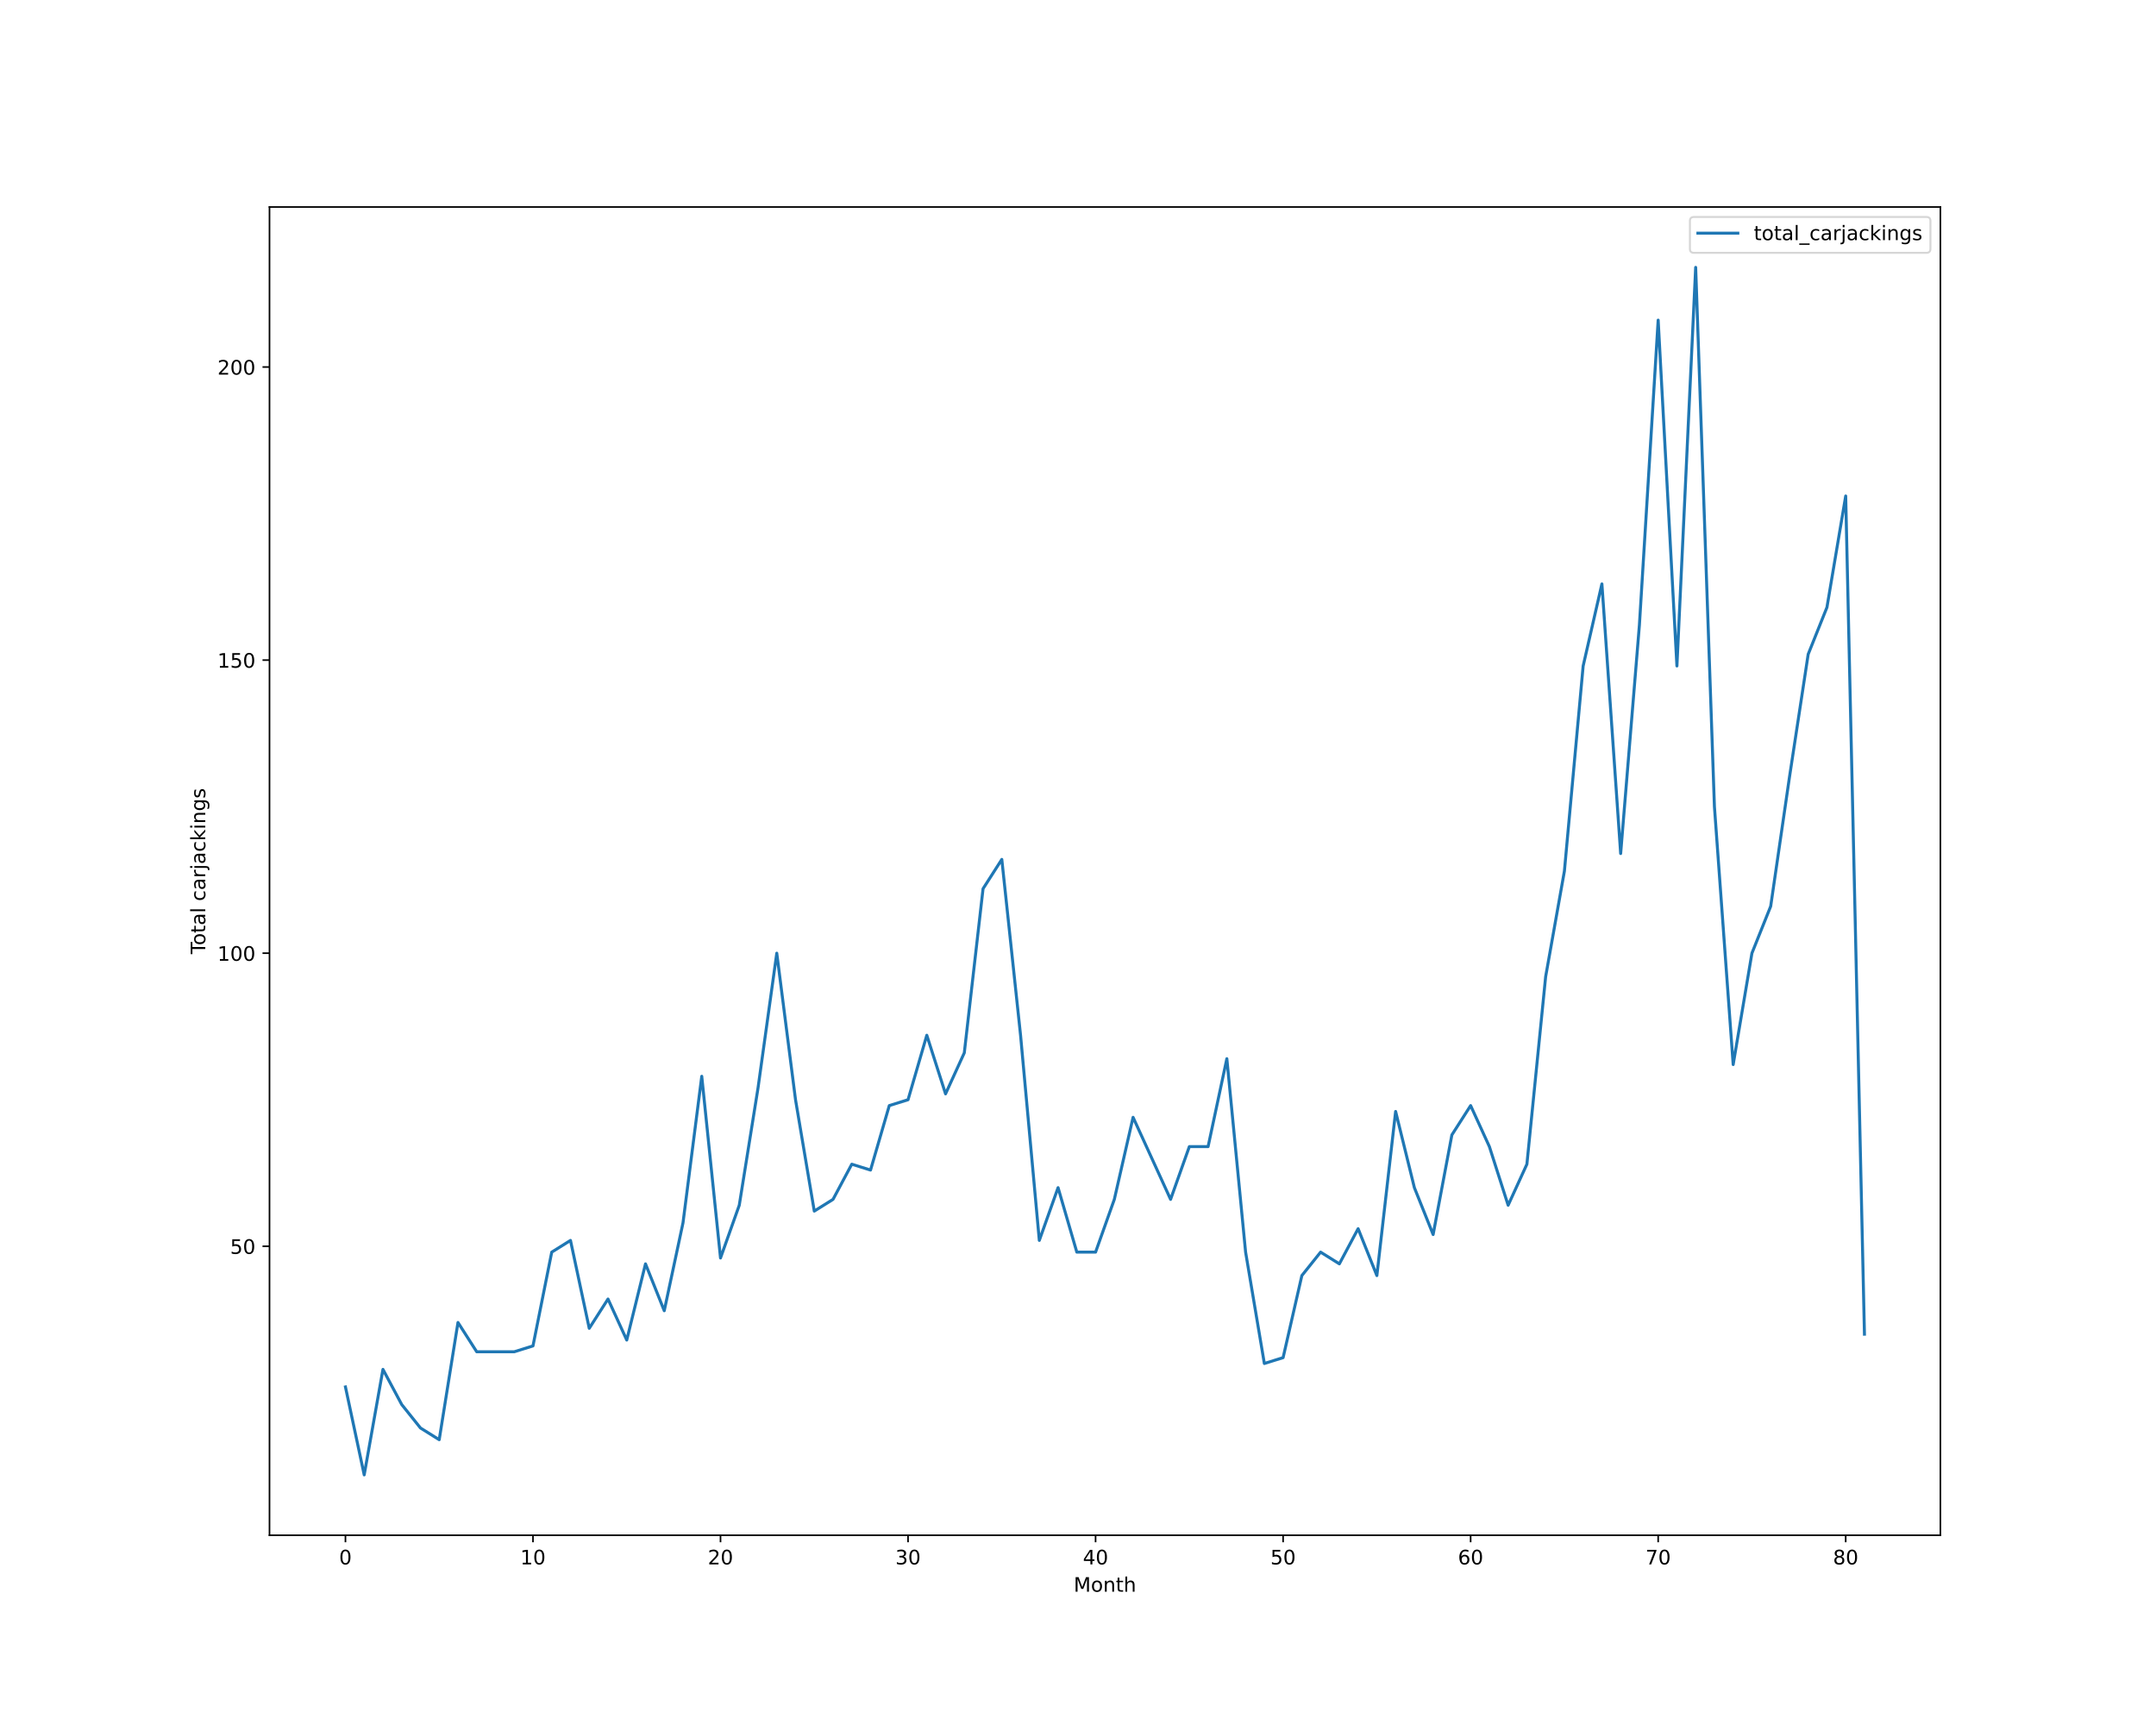
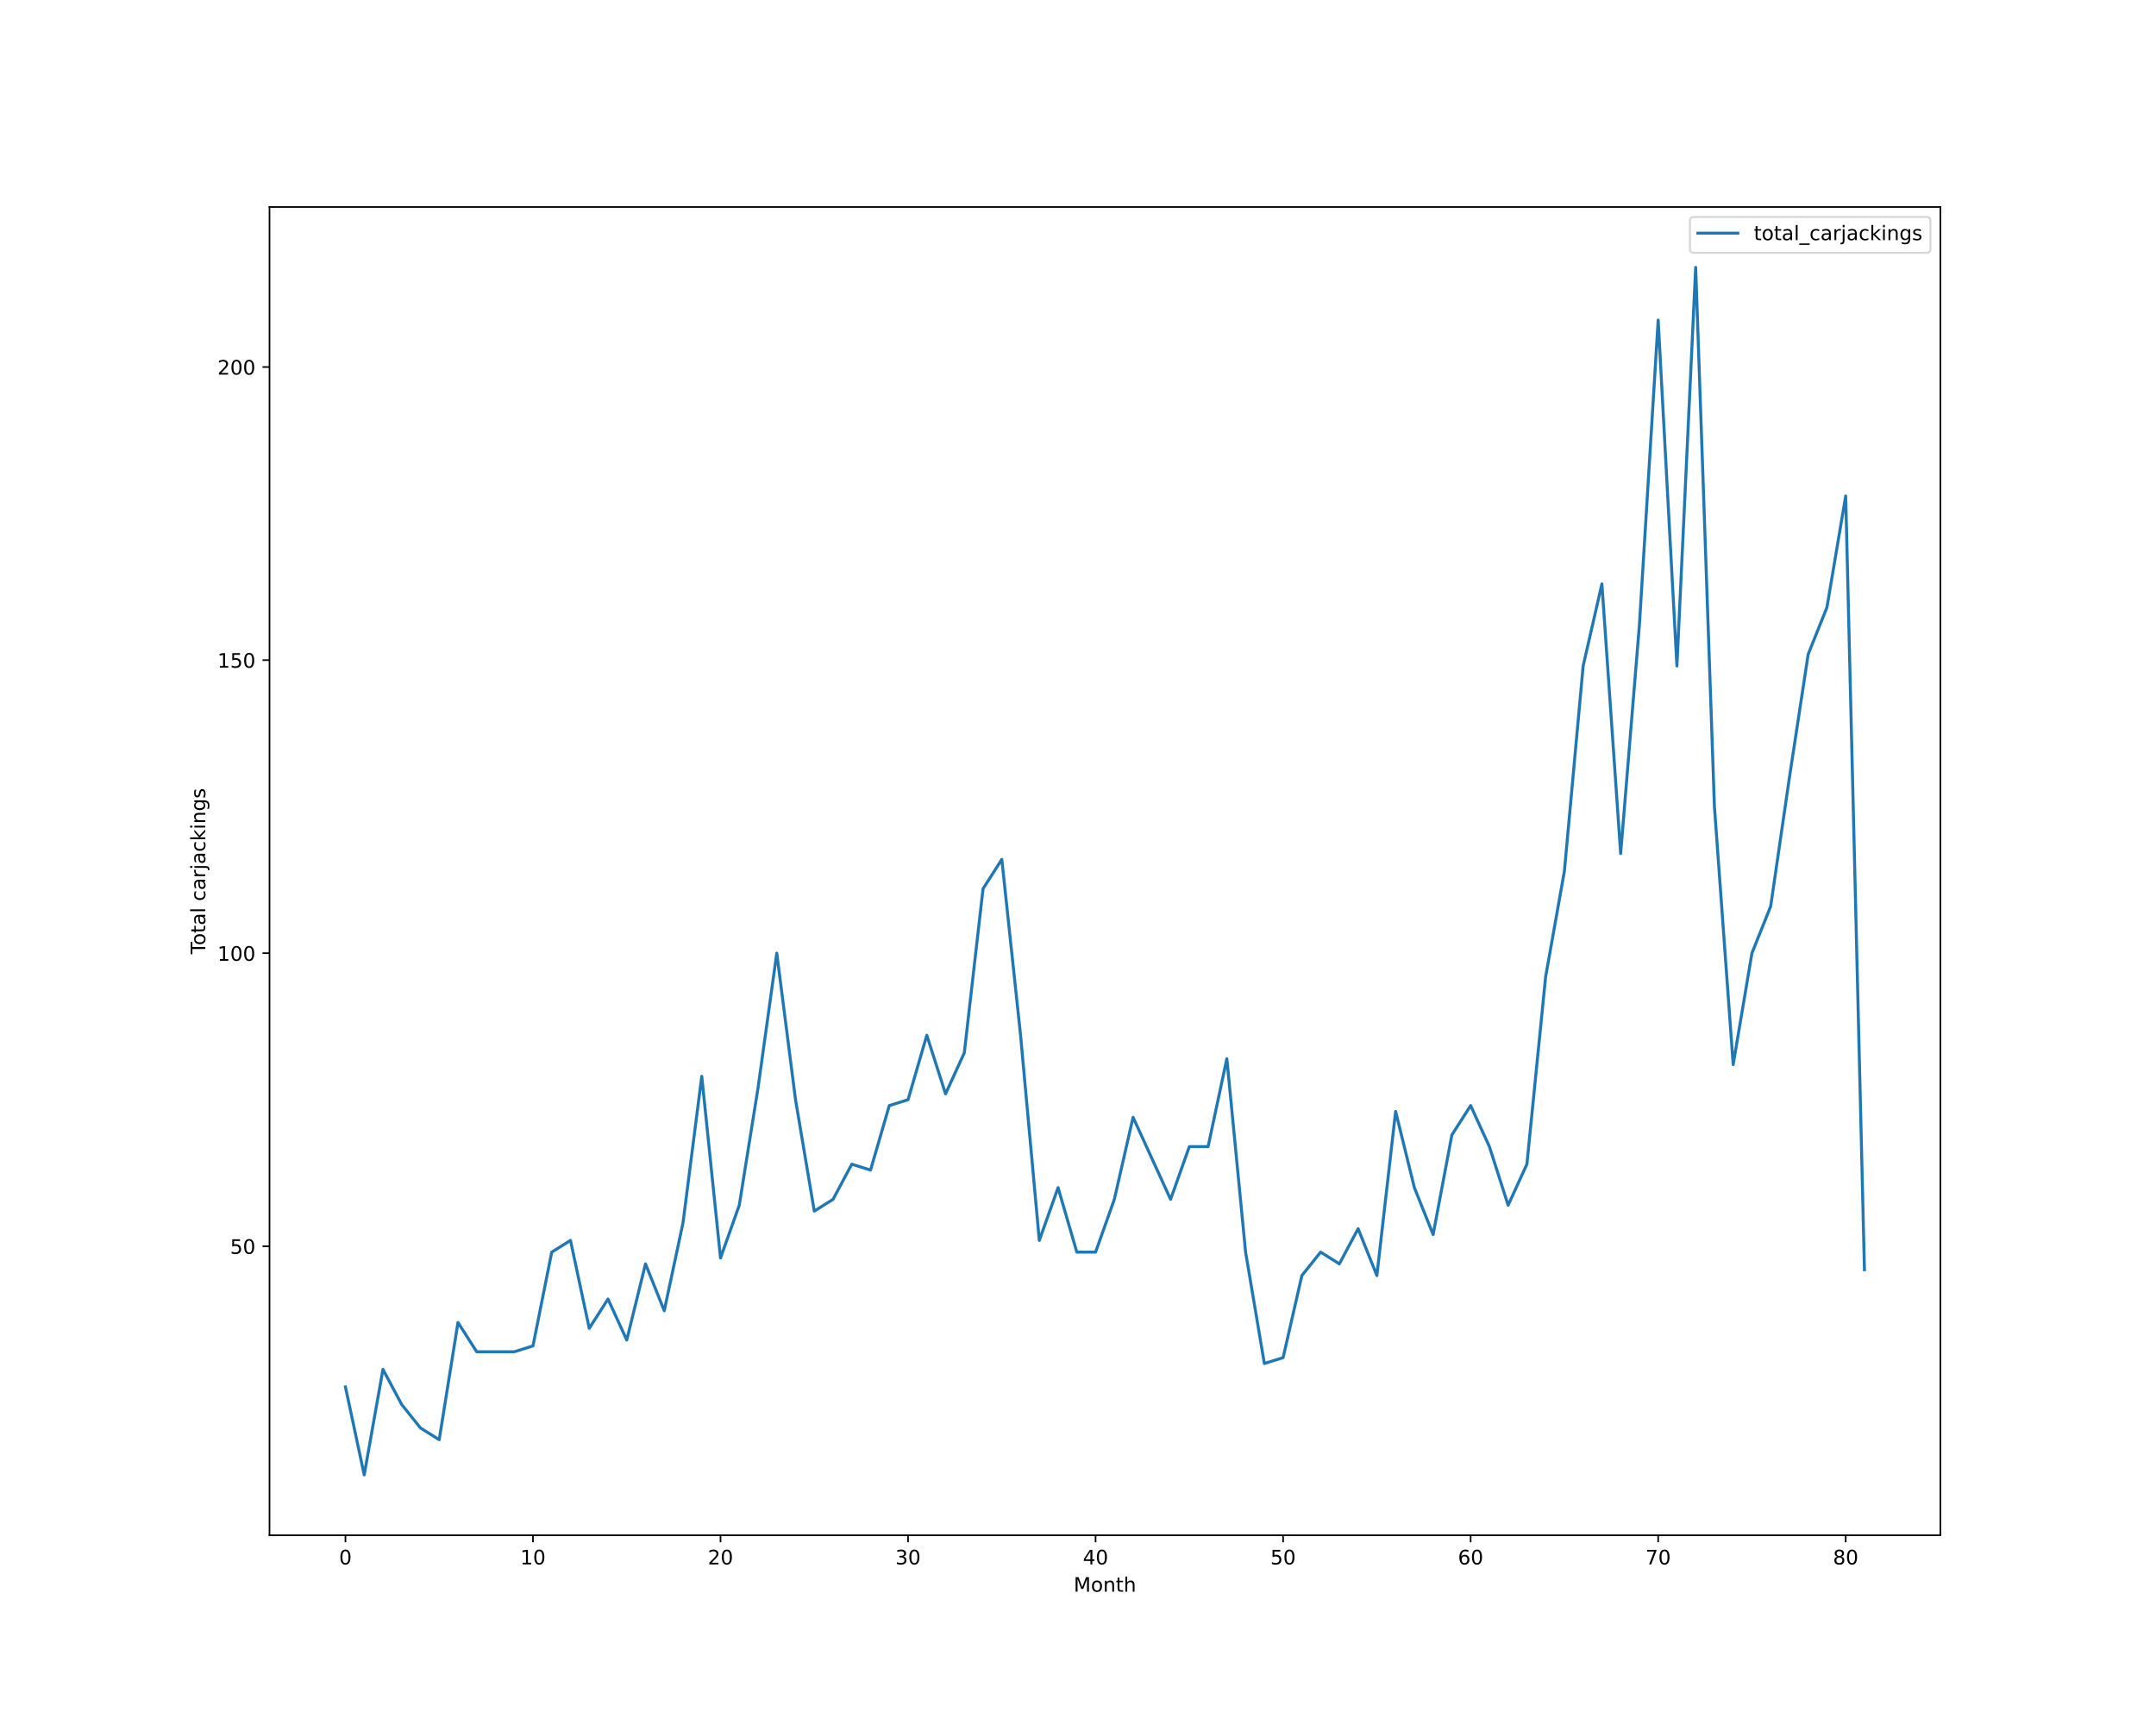
<svg xmlns="http://www.w3.org/2000/svg" xmlns:xlink="http://www.w3.org/1999/xlink" height="864pt" version="1.1" viewBox="0 0 1080 864" width="1080pt">
  <defs>
    <style type="text/css">*{stroke-linecap:butt;stroke-linejoin:round;}</style>
  </defs>
  <g id="figure_1">
    <g id="patch_1">
      <path d="M 0 864  L 1080 864  L 1080 0  L 0 0  z " style="fill:#ffffff;" />
    </g>
    <g id="axes_1">
      <g id="patch_2">
        <path d="M 135 768.96  L 972 768.96  L 972 103.68  L 135 103.68  z " style="fill:#ffffff;" />
      </g>
      <g id="matplotlib.axis_1">
        <g id="xtick_1">
          <g id="line2d_1">
            <defs>
-               <path d="M 0 0  L 0 3.5  " id="mbc75994c49" style="stroke:#000000;stroke-width:0.8;" />
-             </defs>
-             <g>
-               <use style="stroke:#000000;stroke-width:0.8;" x="173.045" xlink:href="#mbc75994c49" y="768.96" />
+               <path d="M 0 0  L 0 3.5  " id="md74db9135a" style="stroke:#000000;stroke-width:0.8;" />
+             </defs>
+             <g>
+               <use style="stroke:#000000;stroke-width:0.8;" x="173.045" xlink:href="#md74db9135a" y="768.96" />
            </g>
          </g>
          <g id="text_1">
            <g transform="translate(169.8642 783.5584)scale(0.1 -0.1)">
              <defs>
                <path d="M 2034 4250  Q 1547 4250 1301 3770  Q 1056 3291 1056 2328  Q 1056 1369 1301 889  Q 1547 409 2034 409  Q 2525 409 2770 889  Q 3016 1369 3016 2328  Q 3016 3291 2770 3770  Q 2525 4250 2034 4250  z M 2034 4750  Q 2819 4750 3233 4129  Q 3647 3509 3647 2328  Q 3647 1150 3233 529  Q 2819 -91 2034 -91  Q 1250 -91 836 529  Q 422 1150 422 2328  Q 422 3509 836 4129  Q 1250 4750 2034 4750  z " id="DejaVuSans-30" transform="scale(0.015625)" />
              </defs>
              <use xlink:href="#DejaVuSans-30" />
            </g>
          </g>
        </g>
        <g id="xtick_2">
          <g id="line2d_2">
            <g>
-               <use style="stroke:#000000;stroke-width:0.8;" x="266.985" xlink:href="#mbc75994c49" y="768.96" />
+               <use style="stroke:#000000;stroke-width:0.8;" x="266.985" xlink:href="#md74db9135a" y="768.96" />
            </g>
          </g>
          <g id="text_2">
            <g transform="translate(260.6223 783.5584)scale(0.1 -0.1)">
              <defs>
                <path d="M 794 531  L 1825 531  L 1825 4091  L 703 3866  L 703 4441  L 1819 4666  L 2450 4666  L 2450 531  L 3481 531  L 3481 0  L 794 0  L 794 531  z " id="DejaVuSans-31" transform="scale(0.015625)" />
              </defs>
              <use xlink:href="#DejaVuSans-31" />
              <use x="63.623" xlink:href="#DejaVuSans-30" />
            </g>
          </g>
        </g>
        <g id="xtick_3">
          <g id="line2d_3">
            <g>
-               <use style="stroke:#000000;stroke-width:0.8;" x="360.924" xlink:href="#mbc75994c49" y="768.96" />
+               <use style="stroke:#000000;stroke-width:0.8;" x="360.924" xlink:href="#md74db9135a" y="768.96" />
            </g>
          </g>
          <g id="text_3">
            <g transform="translate(354.5617 783.5584)scale(0.1 -0.1)">
              <defs>
                <path d="M 1228 531  L 3431 531  L 3431 0  L 469 0  L 469 531  Q 828 903 1448 1529  Q 2069 2156 2228 2338  Q 2531 2678 2651 2914  Q 2772 3150 2772 3378  Q 2772 3750 2511 3984  Q 2250 4219 1831 4219  Q 1534 4219 1204 4116  Q 875 4013 500 3803  L 500 4441  Q 881 4594 1212 4672  Q 1544 4750 1819 4750  Q 2544 4750 2975 4387  Q 3406 4025 3406 3419  Q 3406 3131 3298 2873  Q 3191 2616 2906 2266  Q 2828 2175 2409 1742  Q 1991 1309 1228 531  z " id="DejaVuSans-32" transform="scale(0.015625)" />
              </defs>
              <use xlink:href="#DejaVuSans-32" />
              <use x="63.623" xlink:href="#DejaVuSans-30" />
            </g>
          </g>
        </g>
        <g id="xtick_4">
          <g id="line2d_4">
            <g>
-               <use style="stroke:#000000;stroke-width:0.8;" x="454.864" xlink:href="#mbc75994c49" y="768.96" />
+               <use style="stroke:#000000;stroke-width:0.8;" x="454.864" xlink:href="#md74db9135a" y="768.96" />
            </g>
          </g>
          <g id="text_4">
            <g transform="translate(448.5011 783.5584)scale(0.1 -0.1)">
              <defs>
                <path d="M 2597 2516  Q 3050 2419 3304 2112  Q 3559 1806 3559 1356  Q 3559 666 3084 287  Q 2609 -91 1734 -91  Q 1441 -91 1130 -33  Q 819 25 488 141  L 488 750  Q 750 597 1062 519  Q 1375 441 1716 441  Q 2309 441 2620 675  Q 2931 909 2931 1356  Q 2931 1769 2642 2001  Q 2353 2234 1838 2234  L 1294 2234  L 1294 2753  L 1863 2753  Q 2328 2753 2575 2939  Q 2822 3125 2822 3475  Q 2822 3834 2567 4026  Q 2313 4219 1838 4219  Q 1578 4219 1281 4162  Q 984 4106 628 3988  L 628 4550  Q 988 4650 1302 4700  Q 1616 4750 1894 4750  Q 2613 4750 3031 4423  Q 3450 4097 3450 3541  Q 3450 3153 3228 2886  Q 3006 2619 2597 2516  z " id="DejaVuSans-33" transform="scale(0.015625)" />
              </defs>
              <use xlink:href="#DejaVuSans-33" />
              <use x="63.623" xlink:href="#DejaVuSans-30" />
            </g>
          </g>
        </g>
        <g id="xtick_5">
          <g id="line2d_5">
            <g>
-               <use style="stroke:#000000;stroke-width:0.8;" x="548.803" xlink:href="#mbc75994c49" y="768.96" />
+               <use style="stroke:#000000;stroke-width:0.8;" x="548.803" xlink:href="#md74db9135a" y="768.96" />
            </g>
          </g>
          <g id="text_5">
            <g transform="translate(542.4405 783.5584)scale(0.1 -0.1)">
              <defs>
                <path d="M 2419 4116  L 825 1625  L 2419 1625  L 2419 4116  z M 2253 4666  L 3047 4666  L 3047 1625  L 3713 1625  L 3713 1100  L 3047 1100  L 3047 0  L 2419 0  L 2419 1100  L 313 1100  L 313 1709  L 2253 4666  z " id="DejaVuSans-34" transform="scale(0.015625)" />
              </defs>
              <use xlink:href="#DejaVuSans-34" />
              <use x="63.623" xlink:href="#DejaVuSans-30" />
            </g>
          </g>
        </g>
        <g id="xtick_6">
          <g id="line2d_6">
            <g>
-               <use style="stroke:#000000;stroke-width:0.8;" x="642.742" xlink:href="#mbc75994c49" y="768.96" />
+               <use style="stroke:#000000;stroke-width:0.8;" x="642.742" xlink:href="#md74db9135a" y="768.96" />
            </g>
          </g>
          <g id="text_6">
            <g transform="translate(636.3799 783.5584)scale(0.1 -0.1)">
              <defs>
                <path d="M 691 4666  L 3169 4666  L 3169 4134  L 1269 4134  L 1269 2991  Q 1406 3038 1543 3061  Q 1681 3084 1819 3084  Q 2600 3084 3056 2656  Q 3513 2228 3513 1497  Q 3513 744 3044 326  Q 2575 -91 1722 -91  Q 1428 -91 1123 -41  Q 819 9 494 109  L 494 744  Q 775 591 1075 516  Q 1375 441 1709 441  Q 2250 441 2565 725  Q 2881 1009 2881 1497  Q 2881 1984 2565 2268  Q 2250 2553 1709 2553  Q 1456 2553 1204 2497  Q 953 2441 691 2322  L 691 4666  z " id="DejaVuSans-35" transform="scale(0.015625)" />
              </defs>
              <use xlink:href="#DejaVuSans-35" />
              <use x="63.623" xlink:href="#DejaVuSans-30" />
            </g>
          </g>
        </g>
        <g id="xtick_7">
          <g id="line2d_7">
            <g>
-               <use style="stroke:#000000;stroke-width:0.8;" x="736.682" xlink:href="#mbc75994c49" y="768.96" />
+               <use style="stroke:#000000;stroke-width:0.8;" x="736.682" xlink:href="#md74db9135a" y="768.96" />
            </g>
          </g>
          <g id="text_7">
            <g transform="translate(730.3193 783.5584)scale(0.1 -0.1)">
              <defs>
                <path d="M 2113 2584  Q 1688 2584 1439 2293  Q 1191 2003 1191 1497  Q 1191 994 1439 701  Q 1688 409 2113 409  Q 2538 409 2786 701  Q 3034 994 3034 1497  Q 3034 2003 2786 2293  Q 2538 2584 2113 2584  z M 3366 4563  L 3366 3988  Q 3128 4100 2886 4159  Q 2644 4219 2406 4219  Q 1781 4219 1451 3797  Q 1122 3375 1075 2522  Q 1259 2794 1537 2939  Q 1816 3084 2150 3084  Q 2853 3084 3261 2657  Q 3669 2231 3669 1497  Q 3669 778 3244 343  Q 2819 -91 2113 -91  Q 1303 -91 875 529  Q 447 1150 447 2328  Q 447 3434 972 4092  Q 1497 4750 2381 4750  Q 2619 4750 2861 4703  Q 3103 4656 3366 4563  z " id="DejaVuSans-36" transform="scale(0.015625)" />
              </defs>
              <use xlink:href="#DejaVuSans-36" />
              <use x="63.623" xlink:href="#DejaVuSans-30" />
            </g>
          </g>
        </g>
        <g id="xtick_8">
          <g id="line2d_8">
            <g>
-               <use style="stroke:#000000;stroke-width:0.8;" x="830.621" xlink:href="#mbc75994c49" y="768.96" />
+               <use style="stroke:#000000;stroke-width:0.8;" x="830.621" xlink:href="#md74db9135a" y="768.96" />
            </g>
          </g>
          <g id="text_8">
            <g transform="translate(824.2587 783.5584)scale(0.1 -0.1)">
              <defs>
                <path d="M 525 4666  L 3525 4666  L 3525 4397  L 1831 0  L 1172 0  L 2766 4134  L 525 4134  L 525 4666  z " id="DejaVuSans-37" transform="scale(0.015625)" />
              </defs>
              <use xlink:href="#DejaVuSans-37" />
              <use x="63.623" xlink:href="#DejaVuSans-30" />
            </g>
          </g>
        </g>
        <g id="xtick_9">
          <g id="line2d_9">
            <g>
-               <use style="stroke:#000000;stroke-width:0.8;" x="924.561" xlink:href="#mbc75994c49" y="768.96" />
+               <use style="stroke:#000000;stroke-width:0.8;" x="924.561" xlink:href="#md74db9135a" y="768.96" />
            </g>
          </g>
          <g id="text_9">
            <g transform="translate(918.1981 783.5584)scale(0.1 -0.1)">
              <defs>
                <path d="M 2034 2216  Q 1584 2216 1326 1975  Q 1069 1734 1069 1313  Q 1069 891 1326 650  Q 1584 409 2034 409  Q 2484 409 2743 651  Q 3003 894 3003 1313  Q 3003 1734 2745 1975  Q 2488 2216 2034 2216  z M 1403 2484  Q 997 2584 770 2862  Q 544 3141 544 3541  Q 544 4100 942 4425  Q 1341 4750 2034 4750  Q 2731 4750 3128 4425  Q 3525 4100 3525 3541  Q 3525 3141 3298 2862  Q 3072 2584 2669 2484  Q 3125 2378 3379 2068  Q 3634 1759 3634 1313  Q 3634 634 3220 271  Q 2806 -91 2034 -91  Q 1263 -91 848 271  Q 434 634 434 1313  Q 434 1759 690 2068  Q 947 2378 1403 2484  z M 1172 3481  Q 1172 3119 1398 2916  Q 1625 2713 2034 2713  Q 2441 2713 2670 2916  Q 2900 3119 2900 3481  Q 2900 3844 2670 4047  Q 2441 4250 2034 4250  Q 1625 4250 1398 4047  Q 1172 3844 1172 3481  z " id="DejaVuSans-38" transform="scale(0.015625)" />
              </defs>
              <use xlink:href="#DejaVuSans-38" />
              <use x="63.623" xlink:href="#DejaVuSans-30" />
            </g>
          </g>
        </g>
        <g id="text_10">
          <g transform="translate(537.8289 797.2366)scale(0.1 -0.1)">
            <defs>
              <path d="M 628 4666  L 1569 4666  L 2759 1491  L 3956 4666  L 4897 4666  L 4897 0  L 4281 0  L 4281 4097  L 3078 897  L 2444 897  L 1241 4097  L 1241 0  L 628 0  L 628 4666  z " id="DejaVuSans-4d" transform="scale(0.015625)" />
              <path d="M 1959 3097  Q 1497 3097 1228 2736  Q 959 2375 959 1747  Q 959 1119 1226 758  Q 1494 397 1959 397  Q 2419 397 2687 759  Q 2956 1122 2956 1747  Q 2956 2369 2687 2733  Q 2419 3097 1959 3097  z M 1959 3584  Q 2709 3584 3137 3096  Q 3566 2609 3566 1747  Q 3566 888 3137 398  Q 2709 -91 1959 -91  Q 1206 -91 779 398  Q 353 888 353 1747  Q 353 2609 779 3096  Q 1206 3584 1959 3584  z " id="DejaVuSans-6f" transform="scale(0.015625)" />
              <path d="M 3513 2113  L 3513 0  L 2938 0  L 2938 2094  Q 2938 2591 2744 2837  Q 2550 3084 2163 3084  Q 1697 3084 1428 2787  Q 1159 2491 1159 1978  L 1159 0  L 581 0  L 581 3500  L 1159 3500  L 1159 2956  Q 1366 3272 1645 3428  Q 1925 3584 2291 3584  Q 2894 3584 3203 3211  Q 3513 2838 3513 2113  z " id="DejaVuSans-6e" transform="scale(0.015625)" />
              <path d="M 1172 4494  L 1172 3500  L 2356 3500  L 2356 3053  L 1172 3053  L 1172 1153  Q 1172 725 1289 603  Q 1406 481 1766 481  L 2356 481  L 2356 0  L 1766 0  Q 1100 0 847 248  Q 594 497 594 1153  L 594 3053  L 172 3053  L 172 3500  L 594 3500  L 594 4494  L 1172 4494  z " id="DejaVuSans-74" transform="scale(0.015625)" />
              <path d="M 3513 2113  L 3513 0  L 2938 0  L 2938 2094  Q 2938 2591 2744 2837  Q 2550 3084 2163 3084  Q 1697 3084 1428 2787  Q 1159 2491 1159 1978  L 1159 0  L 581 0  L 581 4863  L 1159 4863  L 1159 2956  Q 1366 3272 1645 3428  Q 1925 3584 2291 3584  Q 2894 3584 3203 3211  Q 3513 2838 3513 2113  z " id="DejaVuSans-68" transform="scale(0.015625)" />
            </defs>
            <use xlink:href="#DejaVuSans-4d" />
            <use x="86.279" xlink:href="#DejaVuSans-6f" />
            <use x="147.461" xlink:href="#DejaVuSans-6e" />
            <use x="210.84" xlink:href="#DejaVuSans-74" />
            <use x="250.049" xlink:href="#DejaVuSans-68" />
          </g>
        </g>
      </g>
      <g id="matplotlib.axis_2">
        <g id="ytick_1">
          <g id="line2d_10">
            <defs>
-               <path d="M 0 0  L -3.5 0  " id="m07d5e80ea8" style="stroke:#000000;stroke-width:0.8;" />
-             </defs>
-             <g>
-               <use style="stroke:#000000;stroke-width:0.8;" x="135" xlink:href="#m07d5e80ea8" y="624.219" />
+               <path d="M 0 0  L -3.5 0  " id="m6972ac2d02" style="stroke:#000000;stroke-width:0.8;" />
+             </defs>
+             <g>
+               <use style="stroke:#000000;stroke-width:0.8;" x="135" xlink:href="#m6972ac2d02" y="624.219" />
            </g>
          </g>
          <g id="text_11">
            <g transform="translate(115.275 628.0182)scale(0.1 -0.1)">
              <use xlink:href="#DejaVuSans-35" />
              <use x="63.623" xlink:href="#DejaVuSans-30" />
            </g>
          </g>
        </g>
        <g id="ytick_2">
          <g id="line2d_11">
            <g>
-               <use style="stroke:#000000;stroke-width:0.8;" x="135" xlink:href="#m07d5e80ea8" y="477.423" />
+               <use style="stroke:#000000;stroke-width:0.8;" x="135" xlink:href="#m6972ac2d02" y="477.423" />
            </g>
          </g>
          <g id="text_12">
            <g transform="translate(108.9125 481.2221)scale(0.1 -0.1)">
              <use xlink:href="#DejaVuSans-31" />
              <use x="63.623" xlink:href="#DejaVuSans-30" />
              <use x="127.246" xlink:href="#DejaVuSans-30" />
            </g>
          </g>
        </g>
        <g id="ytick_3">
          <g id="line2d_12">
            <g>
-               <use style="stroke:#000000;stroke-width:0.8;" x="135" xlink:href="#m07d5e80ea8" y="330.627" />
+               <use style="stroke:#000000;stroke-width:0.8;" x="135" xlink:href="#m6972ac2d02" y="330.627" />
            </g>
          </g>
          <g id="text_13">
            <g transform="translate(108.9125 334.426)scale(0.1 -0.1)">
              <use xlink:href="#DejaVuSans-31" />
              <use x="63.623" xlink:href="#DejaVuSans-35" />
              <use x="127.246" xlink:href="#DejaVuSans-30" />
            </g>
          </g>
        </g>
        <g id="ytick_4">
          <g id="line2d_13">
            <g>
-               <use style="stroke:#000000;stroke-width:0.8;" x="135" xlink:href="#m07d5e80ea8" y="183.831" />
+               <use style="stroke:#000000;stroke-width:0.8;" x="135" xlink:href="#m6972ac2d02" y="183.831" />
            </g>
          </g>
          <g id="text_14">
            <g transform="translate(108.9125 187.6299)scale(0.1 -0.1)">
              <use xlink:href="#DejaVuSans-32" />
              <use x="63.623" xlink:href="#DejaVuSans-30" />
              <use x="127.246" xlink:href="#DejaVuSans-30" />
            </g>
          </g>
        </g>
        <g id="text_15">
          <g transform="translate(102.8328 477.8888)rotate(-90)scale(0.1 -0.1)">
            <defs>
              <path d="M -19 4666  L 3928 4666  L 3928 4134  L 2272 4134  L 2272 0  L 1638 0  L 1638 4134  L -19 4134  L -19 4666  z " id="DejaVuSans-54" transform="scale(0.015625)" />
              <path d="M 2194 1759  Q 1497 1759 1228 1600  Q 959 1441 959 1056  Q 959 750 1161 570  Q 1363 391 1709 391  Q 2188 391 2477 730  Q 2766 1069 2766 1631  L 2766 1759  L 2194 1759  z M 3341 1997  L 3341 0  L 2766 0  L 2766 531  Q 2569 213 2275 61  Q 1981 -91 1556 -91  Q 1019 -91 701 211  Q 384 513 384 1019  Q 384 1609 779 1909  Q 1175 2209 1959 2209  L 2766 2209  L 2766 2266  Q 2766 2663 2505 2880  Q 2244 3097 1772 3097  Q 1472 3097 1187 3025  Q 903 2953 641 2809  L 641 3341  Q 956 3463 1253 3523  Q 1550 3584 1831 3584  Q 2591 3584 2966 3190  Q 3341 2797 3341 1997  z " id="DejaVuSans-61" transform="scale(0.015625)" />
              <path d="M 603 4863  L 1178 4863  L 1178 0  L 603 0  L 603 4863  z " id="DejaVuSans-6c" transform="scale(0.015625)" />
              <path id="DejaVuSans-20" transform="scale(0.015625)" />
              <path d="M 3122 3366  L 3122 2828  Q 2878 2963 2633 3030  Q 2388 3097 2138 3097  Q 1578 3097 1268 2742  Q 959 2388 959 1747  Q 959 1106 1268 751  Q 1578 397 2138 397  Q 2388 397 2633 464  Q 2878 531 3122 666  L 3122 134  Q 2881 22 2623 -34  Q 2366 -91 2075 -91  Q 1284 -91 818 406  Q 353 903 353 1747  Q 353 2603 823 3093  Q 1294 3584 2113 3584  Q 2378 3584 2631 3529  Q 2884 3475 3122 3366  z " id="DejaVuSans-63" transform="scale(0.015625)" />
              <path d="M 2631 2963  Q 2534 3019 2420 3045  Q 2306 3072 2169 3072  Q 1681 3072 1420 2755  Q 1159 2438 1159 1844  L 1159 0  L 581 0  L 581 3500  L 1159 3500  L 1159 2956  Q 1341 3275 1631 3429  Q 1922 3584 2338 3584  Q 2397 3584 2469 3576  Q 2541 3569 2628 3553  L 2631 2963  z " id="DejaVuSans-72" transform="scale(0.015625)" />
              <path d="M 603 3500  L 1178 3500  L 1178 -63  Q 1178 -731 923 -1031  Q 669 -1331 103 -1331  L -116 -1331  L -116 -844  L 38 -844  Q 366 -844 484 -692  Q 603 -541 603 -63  L 603 3500  z M 603 4863  L 1178 4863  L 1178 4134  L 603 4134  L 603 4863  z " id="DejaVuSans-6a" transform="scale(0.015625)" />
              <path d="M 581 4863  L 1159 4863  L 1159 1991  L 2875 3500  L 3609 3500  L 1753 1863  L 3688 0  L 2938 0  L 1159 1709  L 1159 0  L 581 0  L 581 4863  z " id="DejaVuSans-6b" transform="scale(0.015625)" />
              <path d="M 603 3500  L 1178 3500  L 1178 0  L 603 0  L 603 3500  z M 603 4863  L 1178 4863  L 1178 4134  L 603 4134  L 603 4863  z " id="DejaVuSans-69" transform="scale(0.015625)" />
              <path d="M 2906 1791  Q 2906 2416 2648 2759  Q 2391 3103 1925 3103  Q 1463 3103 1205 2759  Q 947 2416 947 1791  Q 947 1169 1205 825  Q 1463 481 1925 481  Q 2391 481 2648 825  Q 2906 1169 2906 1791  z M 3481 434  Q 3481 -459 3084 -895  Q 2688 -1331 1869 -1331  Q 1566 -1331 1297 -1286  Q 1028 -1241 775 -1147  L 775 -588  Q 1028 -725 1275 -790  Q 1522 -856 1778 -856  Q 2344 -856 2625 -561  Q 2906 -266 2906 331  L 2906 616  Q 2728 306 2450 153  Q 2172 0 1784 0  Q 1141 0 747 490  Q 353 981 353 1791  Q 353 2603 747 3093  Q 1141 3584 1784 3584  Q 2172 3584 2450 3431  Q 2728 3278 2906 2969  L 2906 3500  L 3481 3500  L 3481 434  z " id="DejaVuSans-67" transform="scale(0.015625)" />
              <path d="M 2834 3397  L 2834 2853  Q 2591 2978 2328 3040  Q 2066 3103 1784 3103  Q 1356 3103 1142 2972  Q 928 2841 928 2578  Q 928 2378 1081 2264  Q 1234 2150 1697 2047  L 1894 2003  Q 2506 1872 2764 1633  Q 3022 1394 3022 966  Q 3022 478 2636 193  Q 2250 -91 1575 -91  Q 1294 -91 989 -36  Q 684 19 347 128  L 347 722  Q 666 556 975 473  Q 1284 391 1588 391  Q 1994 391 2212 530  Q 2431 669 2431 922  Q 2431 1156 2273 1281  Q 2116 1406 1581 1522  L 1381 1569  Q 847 1681 609 1914  Q 372 2147 372 2553  Q 372 3047 722 3315  Q 1072 3584 1716 3584  Q 2034 3584 2315 3537  Q 2597 3491 2834 3397  z " id="DejaVuSans-73" transform="scale(0.015625)" />
            </defs>
            <use xlink:href="#DejaVuSans-54" />
            <use x="44.084" xlink:href="#DejaVuSans-6f" />
            <use x="105.266" xlink:href="#DejaVuSans-74" />
            <use x="144.475" xlink:href="#DejaVuSans-61" />
            <use x="205.754" xlink:href="#DejaVuSans-6c" />
            <use x="233.537" xlink:href="#DejaVuSans-20" />
            <use x="265.324" xlink:href="#DejaVuSans-63" />
            <use x="320.305" xlink:href="#DejaVuSans-61" />
            <use x="381.584" xlink:href="#DejaVuSans-72" />
            <use x="422.697" xlink:href="#DejaVuSans-6a" />
            <use x="450.48" xlink:href="#DejaVuSans-61" />
            <use x="511.76" xlink:href="#DejaVuSans-63" />
            <use x="566.74" xlink:href="#DejaVuSans-6b" />
            <use x="624.65" xlink:href="#DejaVuSans-69" />
            <use x="652.434" xlink:href="#DejaVuSans-6e" />
            <use x="715.812" xlink:href="#DejaVuSans-67" />
            <use x="779.289" xlink:href="#DejaVuSans-73" />
          </g>
        </g>
      </g>
      <g id="line2d_14">
-         <path clip-path="url(#pdbf897494c)" d="M 173.045 694.681  L 182.439 738.72  L 191.833 685.873  L 201.227 703.489  L 210.621 715.233  L 220.015 721.104  L 229.409 662.386  L 238.803 677.066  L 248.197 677.066  L 257.591 677.066  L 266.985 674.13  L 276.379 627.155  L 285.773 621.283  L 295.167 665.322  L 304.561 650.642  L 313.955 671.194  L 323.348 633.027  L 332.742 656.514  L 342.136 612.475  L 351.53 539.077  L 360.924 630.091  L 370.318 603.668  L 379.712 544.949  L 389.106 477.423  L 398.5 550.821  L 407.894 606.603  L 417.288 600.732  L 426.682 583.116  L 436.076 586.052  L 445.47 553.757  L 454.864 550.821  L 464.258 518.526  L 473.652 547.885  L 483.045 527.334  L 492.439 445.128  L 501.833 430.448  L 511.227 518.526  L 520.621 621.283  L 530.015 594.86  L 539.409 627.155  L 548.803 627.155  L 558.197 600.732  L 567.591 559.629  L 576.985 580.18  L 586.379 600.732  L 595.773 574.308  L 605.167 574.308  L 614.561 530.27  L 623.955 627.155  L 633.348 682.937  L 642.742 680.002  L 652.136 638.899  L 661.53 627.155  L 670.924 633.027  L 680.318 615.411  L 689.712 638.899  L 699.106 556.693  L 708.5 594.86  L 717.894 618.347  L 727.288 568.437  L 736.682 553.757  L 746.076 574.308  L 755.47 603.668  L 764.864 583.116  L 774.258 489.167  L 783.652 436.32  L 793.045 333.563  L 802.439 292.46  L 811.833 427.512  L 821.227 313.011  L 830.621 160.343  L 840.015 333.563  L 849.409 133.92  L 858.803 404.025  L 868.197 533.205  L 877.591 477.423  L 886.985 453.936  L 896.379 389.345  L 905.773 327.691  L 915.167 304.203  L 924.561 248.421  L 933.955 668.258  " style="fill:none;stroke:#1f77b4;stroke-linecap:square;stroke-width:1.5;" />
+         <path clip-path="url(#p9ee5f3cb62)" d="M 173.045 694.681  L 182.439 738.72  L 191.833 685.873  L 201.227 703.489  L 210.621 715.233  L 220.015 721.104  L 229.409 662.386  L 238.803 677.066  L 248.197 677.066  L 257.591 677.066  L 266.985 674.13  L 276.379 627.155  L 285.773 621.283  L 295.167 665.322  L 304.561 650.642  L 313.955 671.194  L 323.348 633.027  L 332.742 656.514  L 342.136 612.475  L 351.53 539.077  L 360.924 630.091  L 370.318 603.668  L 379.712 544.949  L 389.106 477.423  L 398.5 550.821  L 407.894 606.603  L 417.288 600.732  L 426.682 583.116  L 436.076 586.052  L 445.47 553.757  L 454.864 550.821  L 464.258 518.526  L 473.652 547.885  L 483.045 527.334  L 492.439 445.128  L 501.833 430.448  L 511.227 518.526  L 520.621 621.283  L 530.015 594.86  L 539.409 627.155  L 548.803 627.155  L 558.197 600.732  L 567.591 559.629  L 576.985 580.18  L 586.379 600.732  L 595.773 574.308  L 605.167 574.308  L 614.561 530.27  L 623.955 627.155  L 633.348 682.937  L 642.742 680.002  L 652.136 638.899  L 661.53 627.155  L 670.924 633.027  L 680.318 615.411  L 689.712 638.899  L 699.106 556.693  L 708.5 594.86  L 717.894 618.347  L 727.288 568.437  L 736.682 553.757  L 746.076 574.308  L 755.47 603.668  L 764.864 583.116  L 774.258 489.167  L 783.652 436.32  L 793.045 333.563  L 802.439 292.46  L 811.833 427.512  L 821.227 313.011  L 830.621 160.343  L 840.015 333.563  L 849.409 133.92  L 858.803 404.025  L 868.197 533.205  L 877.591 477.423  L 886.985 453.936  L 896.379 389.345  L 905.773 327.691  L 915.167 304.203  L 924.561 248.421  L 933.955 635.963  " style="fill:none;stroke:#1f77b4;stroke-linecap:square;stroke-width:1.5;" />
      </g>
      <g id="patch_3">
        <path d="M 135 768.96  L 135 103.68  " style="fill:none;stroke:#000000;stroke-linecap:square;stroke-linejoin:miter;stroke-width:0.8;" />
      </g>
      <g id="patch_4">
        <path d="M 972 768.96  L 972 103.68  " style="fill:none;stroke:#000000;stroke-linecap:square;stroke-linejoin:miter;stroke-width:0.8;" />
      </g>
      <g id="patch_5">
        <path d="M 135 768.96  L 972 768.96  " style="fill:none;stroke:#000000;stroke-linecap:square;stroke-linejoin:miter;stroke-width:0.8;" />
      </g>
      <g id="patch_6">
        <path d="M 135 103.68  L 972 103.68  " style="fill:none;stroke:#000000;stroke-linecap:square;stroke-linejoin:miter;stroke-width:0.8;" />
      </g>
      <g id="legend_1">
        <g id="patch_7">
          <path d="M 848.528 126.636  L 965 126.636  Q 967 126.636 967 124.636  L 967 110.68  Q 967 108.68 965 108.68  L 848.528 108.68  Q 846.528 108.68 846.528 110.68  L 846.528 124.636  Q 846.528 126.636 848.528 126.636  z " style="fill:#ffffff;opacity:0.8;stroke:#cccccc;stroke-linejoin:miter;" />
        </g>
        <g id="line2d_15">
          <path d="M 850.528 116.778  L 870.528 116.778  " style="fill:none;stroke:#1f77b4;stroke-linecap:square;stroke-width:1.5;" />
        </g>
        <g id="line2d_16" />
        <g id="text_16">
          <g transform="translate(878.5281 120.2784)scale(0.1 -0.1)">
            <defs>
              <path d="M 3263 -1063  L 3263 -1509  L -63 -1509  L -63 -1063  L 3263 -1063  z " id="DejaVuSans-5f" transform="scale(0.015625)" />
            </defs>
            <use xlink:href="#DejaVuSans-74" />
            <use x="39.209" xlink:href="#DejaVuSans-6f" />
            <use x="100.391" xlink:href="#DejaVuSans-74" />
            <use x="139.6" xlink:href="#DejaVuSans-61" />
            <use x="200.879" xlink:href="#DejaVuSans-6c" />
            <use x="228.662" xlink:href="#DejaVuSans-5f" />
            <use x="278.662" xlink:href="#DejaVuSans-63" />
            <use x="333.643" xlink:href="#DejaVuSans-61" />
            <use x="394.922" xlink:href="#DejaVuSans-72" />
            <use x="436.035" xlink:href="#DejaVuSans-6a" />
            <use x="463.818" xlink:href="#DejaVuSans-61" />
            <use x="525.098" xlink:href="#DejaVuSans-63" />
            <use x="580.078" xlink:href="#DejaVuSans-6b" />
            <use x="637.988" xlink:href="#DejaVuSans-69" />
            <use x="665.771" xlink:href="#DejaVuSans-6e" />
            <use x="729.15" xlink:href="#DejaVuSans-67" />
            <use x="792.627" xlink:href="#DejaVuSans-73" />
          </g>
        </g>
      </g>
    </g>
  </g>
  <defs>
-     <clipPath id="pdbf897494c">
+     <clipPath id="p9ee5f3cb62">
      <rect height="665.28" width="837" x="135" y="103.68" />
    </clipPath>
  </defs>
</svg>
